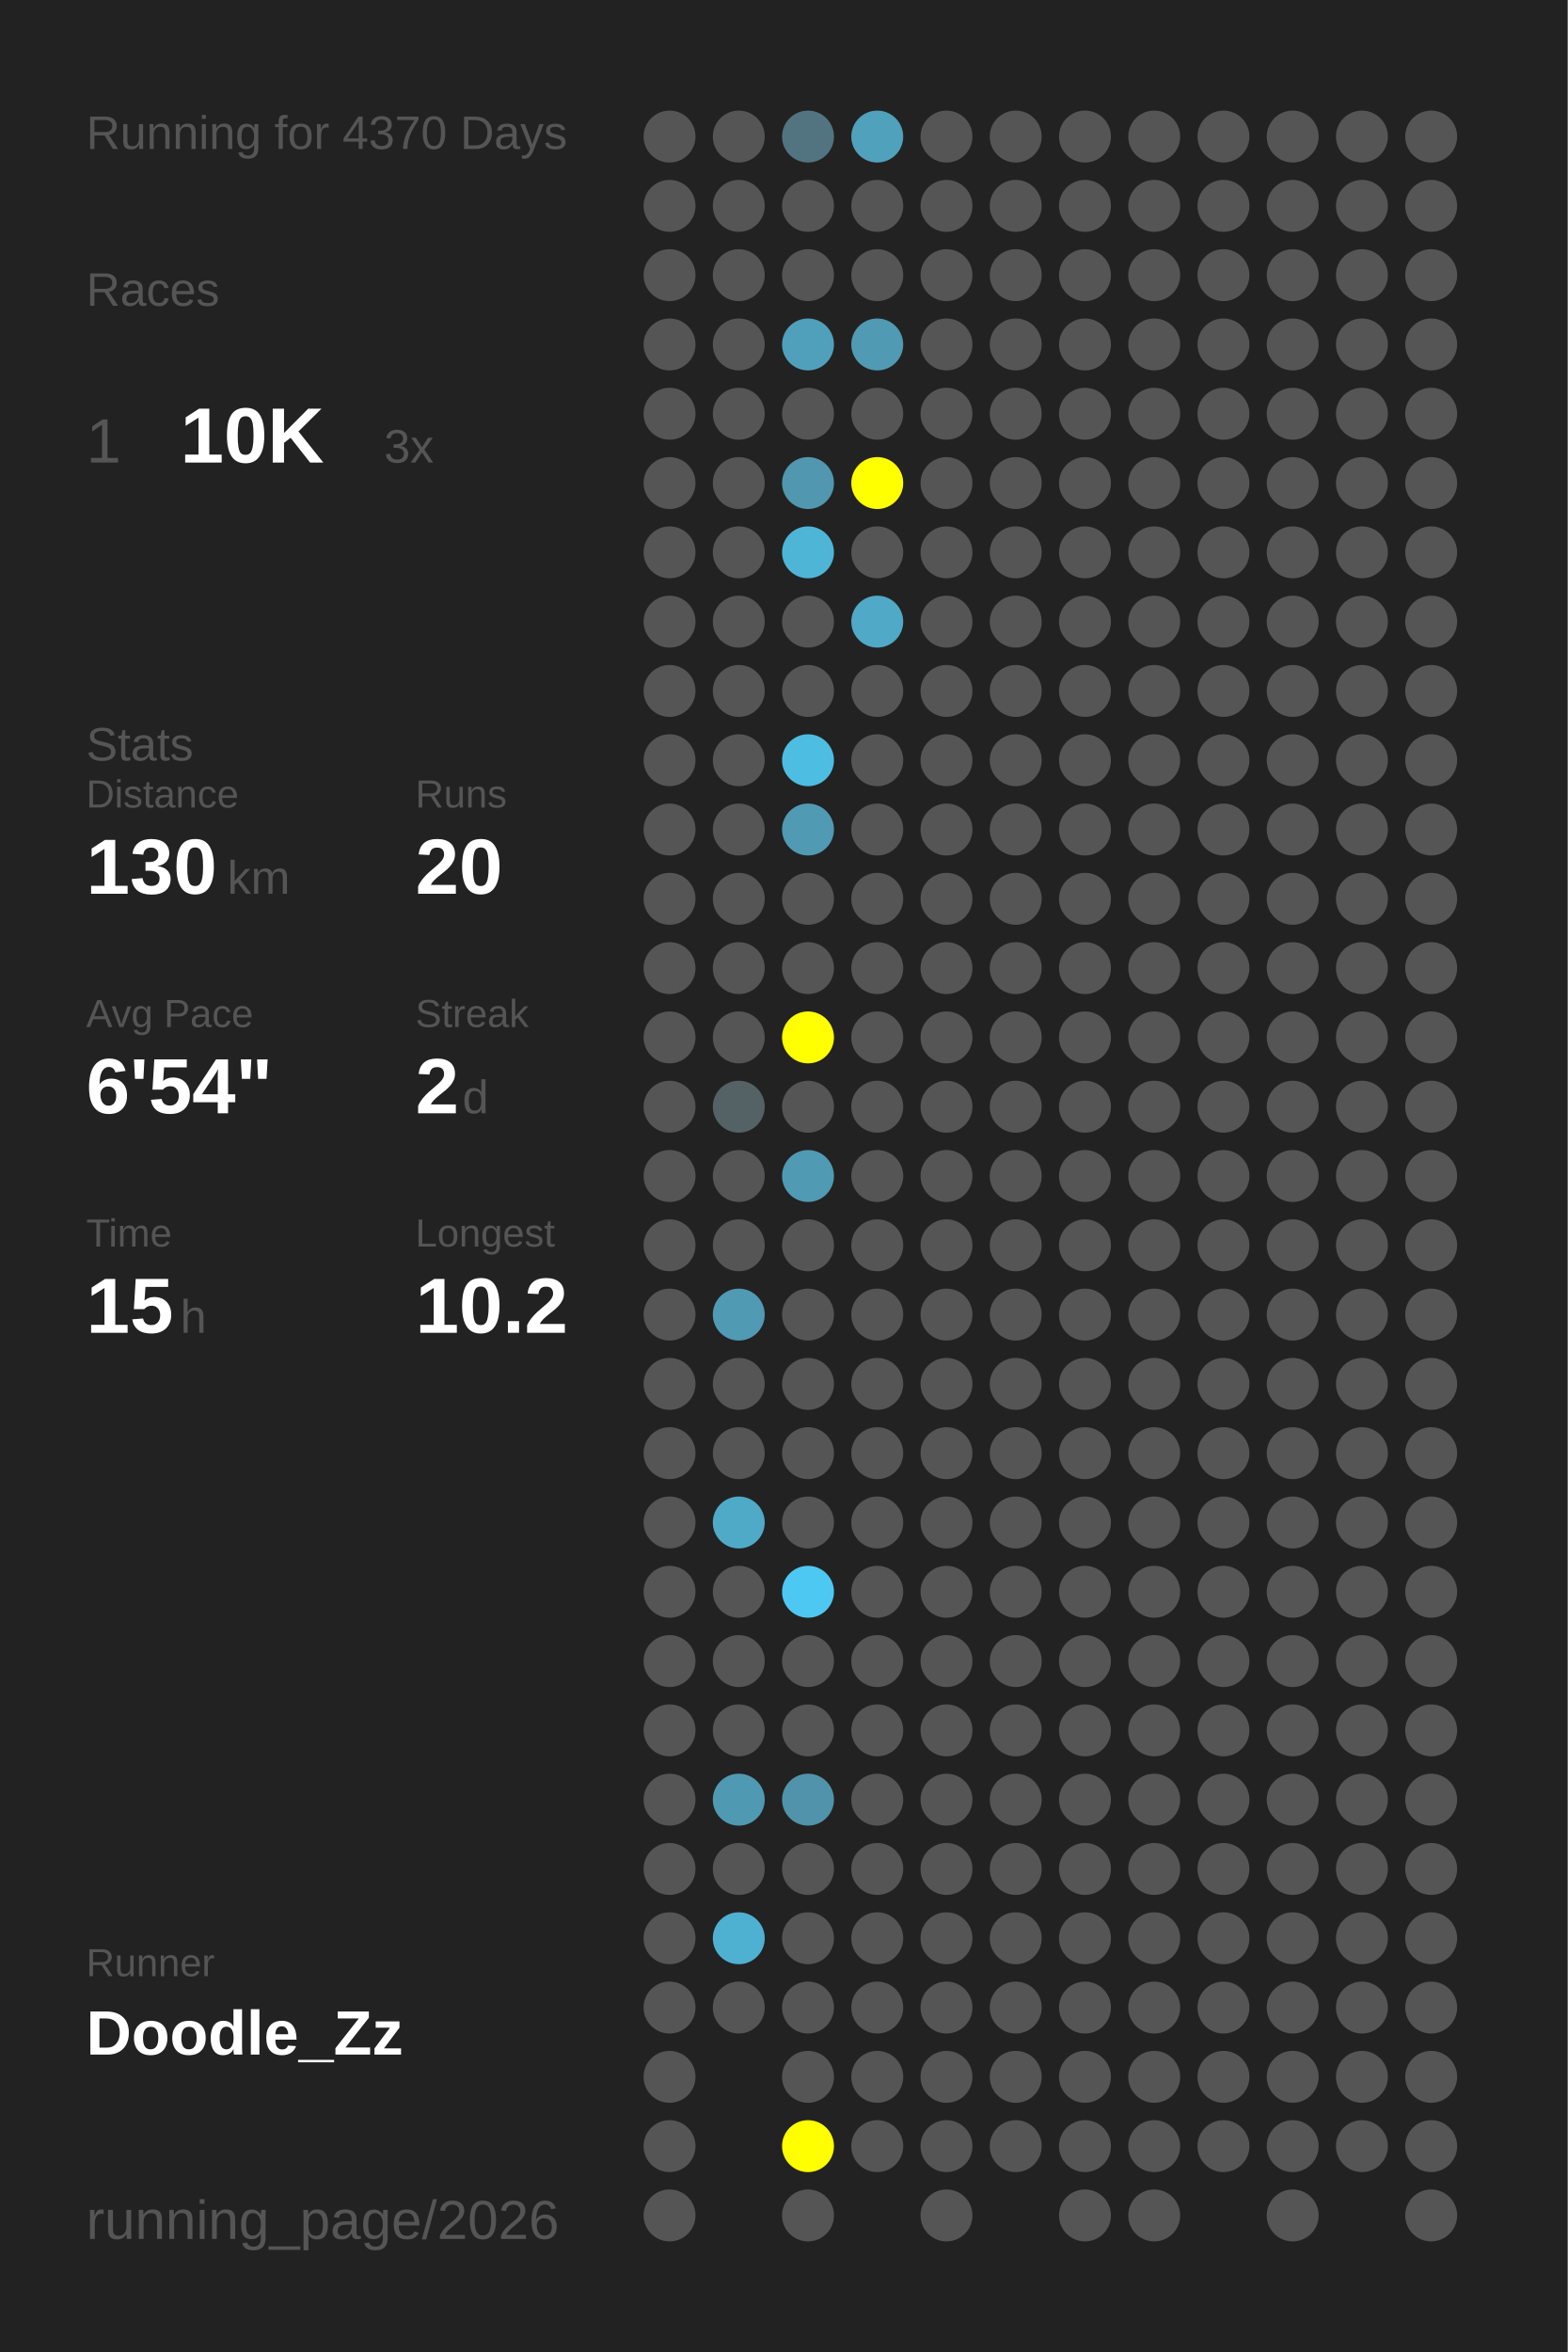
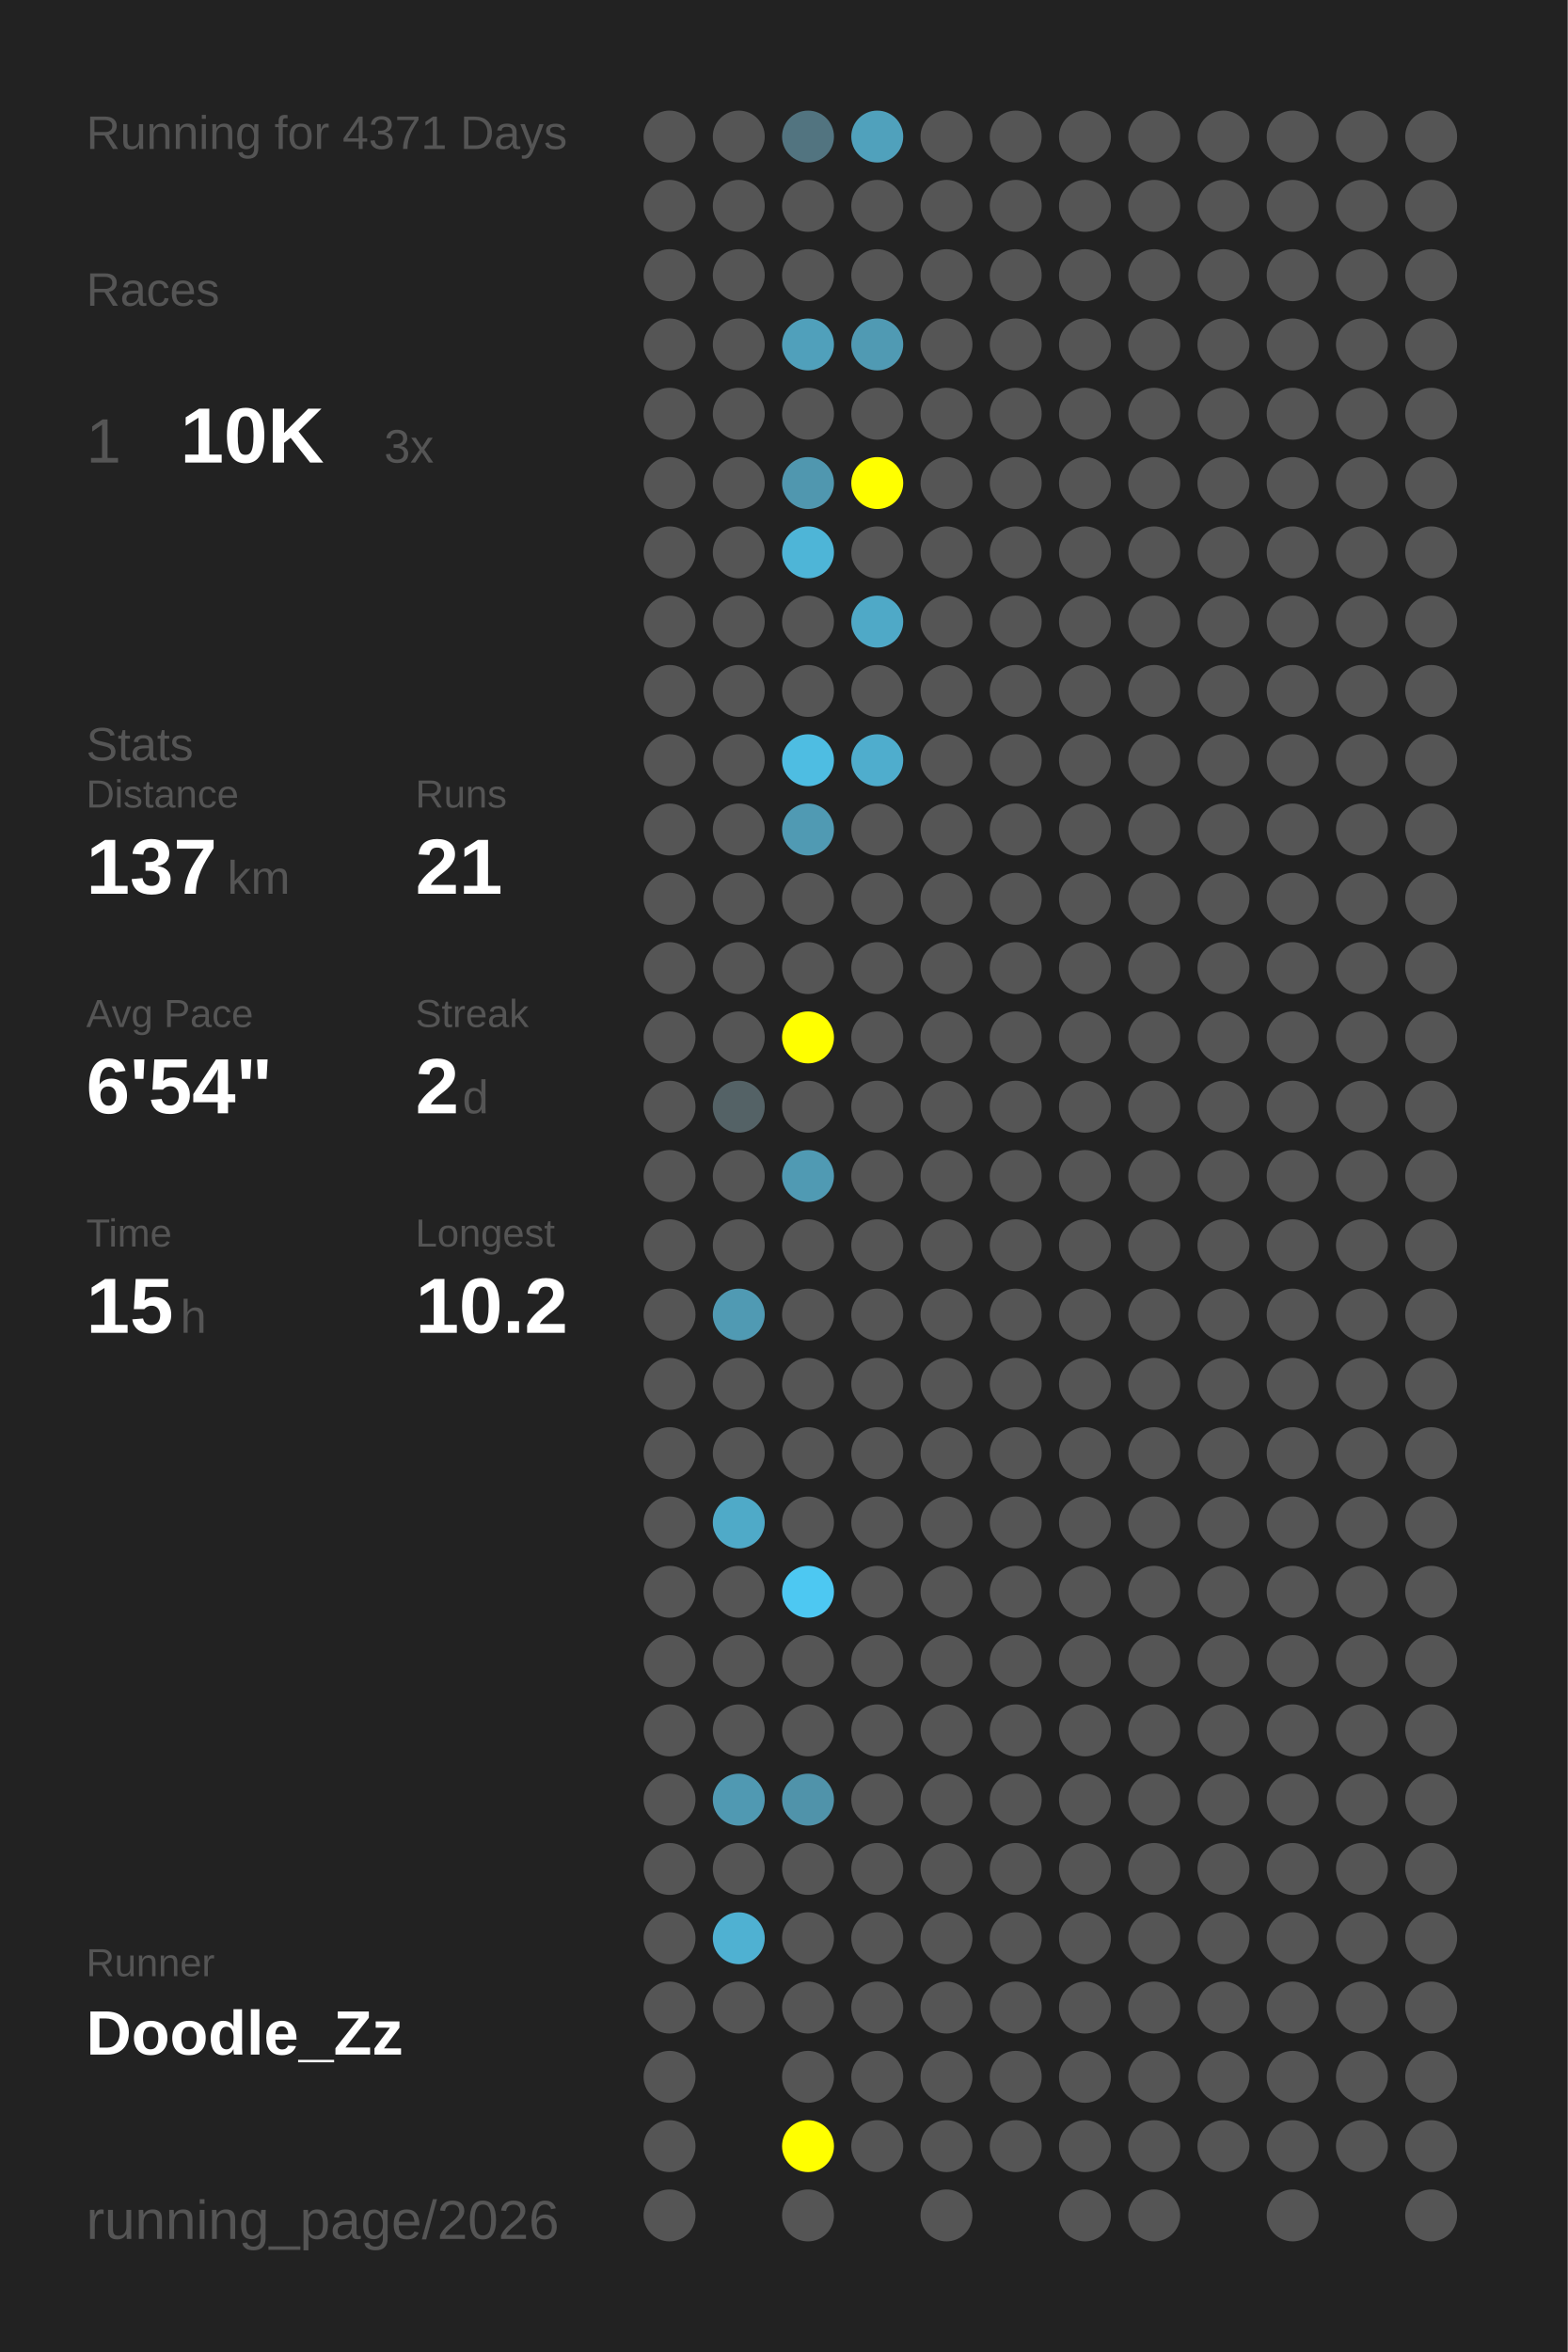
<svg xmlns="http://www.w3.org/2000/svg" baseProfile="full" height="300mm" version="1.1" viewBox="0,0,200,300" width="200mm">
  <defs />
  <rect fill="#222222" height="300" width="200" x="0" y="0" />
-   <text fill="#555555" style="font-size:6px; font-family:Arial;" x="11" y="19">Running for 4370 Days</text>
+   <text fill="#555555" style="font-size:6px; font-family:Arial;" x="11" y="19">Running for 4371 Days</text>
  <text fill="#555555" style="font-size:6px; font-family:Arial;" x="11" y="39">Races</text>
  <text fill="#555555" style="font-size:8px; font-family:Arial;" x="11" y="59">1</text>
  <text fill="#FFFFFF" style="font-size:10px; font-family:Arial; font-weight:bold;" x="23" y="59">10K</text>
  <text fill="#555555" style="font-size:6px; font-family:Arial;" x="49" y="59">3x</text>
  <text fill="#555555" style="font-size:6px; font-family:Arial;" x="11" y="97">Stats</text>
  <text fill="#555555" style="font-size:5px; font-family:Arial;" x="11" y="103">Distance</text>
-   <text fill="#FFFFFF" style="font-size:10px; font-family:Arial; font-weight:bold;" x="11" y="114">130</text>
+   <text fill="#FFFFFF" style="font-size:10px; font-family:Arial; font-weight:bold;" x="11" y="114">137</text>
  <text fill="#555555" style="font-size:6px; font-family:Arial;" x="29" y="114">km</text>
  <text fill="#555555" style="font-size:5px; font-family:Arial;" x="53" y="103">Runs</text>
-   <text fill="#FFFFFF" style="font-size:10px; font-family:Arial; font-weight:bold;" x="53" y="114">20</text>
+   <text fill="#FFFFFF" style="font-size:10px; font-family:Arial; font-weight:bold;" x="53" y="114">21</text>
  <text fill="#555555" style="font-size:5px; font-family:Arial;" x="11" y="131">Avg Pace</text>
  <text fill="#FFFFFF" style="font-size:10px; font-family:Arial; font-weight:bold;" x="11" y="142">6'54"</text>
  <text fill="#555555" style="font-size:5px; font-family:Arial;" x="53" y="131">Streak</text>
  <text fill="#FFFFFF" style="font-size:10px; font-family:Arial; font-weight:bold;" x="53" y="142">2</text>
  <text fill="#555555" style="font-size:6px; font-family:Arial;" x="59" y="142">d</text>
  <text fill="#555555" style="font-size:5px; font-family:Arial;" x="11" y="159">Time</text>
  <text fill="#FFFFFF" style="font-size:10px; font-family:Arial; font-weight:bold;" x="11" y="170">15</text>
  <text fill="#555555" style="font-size:6px; font-family:Arial;" x="23" y="170">h</text>
  <text fill="#555555" style="font-size:5px; font-family:Arial;" x="53" y="159">Longest</text>
  <text fill="#FFFFFF" style="font-size:10px; font-family:Arial; font-weight:bold;" x="53" y="170">10.2</text>
  <text fill="#555555" style="font-size:5px; font-family:Arial;" x="11" y="252.065">Runner</text>
  <text fill="#FFFFFF" style="font-size:8px; font-family:Arial; font-weight:bold;" x="11" y="262.065">Doodle_Zz</text>
  <text fill="#555555" style="font-size:7px; font-family:Arial;" x="11" y="285.581">running_page/2026</text>
  <circle cx="85.417" cy="17.419" fill="#555555" r="3.312" />
  <circle cx="85.417" cy="26.258" fill="#555555" r="3.312" />
  <circle cx="85.417" cy="35.097" fill="#555555" r="3.312" />
  <circle cx="85.417" cy="43.935" fill="#555555" r="3.312" />
  <circle cx="85.417" cy="52.774" fill="#555555" r="3.312" />
  <circle cx="85.417" cy="61.613" fill="#555555" r="3.312" />
  <circle cx="85.417" cy="70.452" fill="#555555" r="3.312" />
  <circle cx="85.417" cy="79.29" fill="#555555" r="3.312" />
  <circle cx="85.417" cy="88.129" fill="#555555" r="3.312" />
  <circle cx="85.417" cy="96.968" fill="#555555" r="3.312" />
  <circle cx="85.417" cy="105.806" fill="#555555" r="3.312" />
  <circle cx="85.417" cy="114.645" fill="#555555" r="3.312" />
  <circle cx="85.417" cy="123.484" fill="#555555" r="3.312" />
  <circle cx="85.417" cy="132.323" fill="#555555" r="3.312" />
  <circle cx="85.417" cy="141.161" fill="#555555" r="3.312" />
  <circle cx="85.417" cy="150" fill="#555555" r="3.312" />
  <circle cx="85.417" cy="158.839" fill="#555555" r="3.312" />
  <circle cx="85.417" cy="167.677" fill="#555555" r="3.312" />
  <circle cx="85.417" cy="176.516" fill="#555555" r="3.312" />
  <circle cx="85.417" cy="185.355" fill="#555555" r="3.312" />
  <circle cx="85.417" cy="194.194" fill="#555555" r="3.312" />
  <circle cx="85.417" cy="203.032" fill="#555555" r="3.312" />
  <circle cx="85.417" cy="211.871" fill="#555555" r="3.312" />
  <circle cx="85.417" cy="220.71" fill="#555555" r="3.312" />
  <circle cx="85.417" cy="229.548" fill="#555555" r="3.312" />
  <circle cx="85.417" cy="238.387" fill="#555555" r="3.312" />
  <circle cx="85.417" cy="247.226" fill="#555555" r="3.312" />
  <circle cx="85.417" cy="256.065" fill="#555555" r="3.312" />
  <circle cx="85.417" cy="264.903" fill="#555555" r="3.312" />
  <circle cx="85.417" cy="273.742" fill="#555555" r="3.312" />
  <circle cx="85.417" cy="282.581" fill="#555555" r="3.312" />
  <circle cx="94.25" cy="17.419" fill="#555555" r="3.312" />
  <circle cx="94.25" cy="26.258" fill="#555555" r="3.312" />
  <circle cx="94.25" cy="35.097" fill="#555555" r="3.312" />
  <circle cx="94.25" cy="43.935" fill="#555555" r="3.312" />
  <circle cx="94.25" cy="52.774" fill="#555555" r="3.312" />
  <circle cx="94.25" cy="61.613" fill="#555555" r="3.312" />
  <circle cx="94.25" cy="70.452" fill="#555555" r="3.312" />
  <circle cx="94.25" cy="79.29" fill="#555555" r="3.312" />
  <circle cx="94.25" cy="88.129" fill="#555555" r="3.312" />
  <circle cx="94.25" cy="96.968" fill="#555555" r="3.312" />
  <circle cx="94.25" cy="105.806" fill="#555555" r="3.312" />
  <circle cx="94.25" cy="114.645" fill="#555555" r="3.312" />
  <circle cx="94.25" cy="123.484" fill="#555555" r="3.312" />
  <circle cx="94.25" cy="132.323" fill="#555555" r="3.312" />
  <circle cx="94.25" cy="141.161" fill="#546266" r="3.312" />
  <circle cx="94.25" cy="150" fill="#555555" r="3.312" />
  <circle cx="94.25" cy="158.839" fill="#555555" r="3.312" />
  <circle cx="94.25" cy="167.677" fill="#509ab3" r="3.312" />
  <circle cx="94.25" cy="176.516" fill="#555555" r="3.312" />
  <circle cx="94.25" cy="185.355" fill="#555555" r="3.312" />
  <circle cx="94.25" cy="194.194" fill="#4faac8" r="3.312" />
  <circle cx="94.25" cy="203.032" fill="#555555" r="3.312" />
  <circle cx="94.25" cy="211.871" fill="#555555" r="3.312" />
  <circle cx="94.25" cy="220.71" fill="#555555" r="3.312" />
  <circle cx="94.25" cy="229.548" fill="#5099b2" r="3.312" />
  <circle cx="94.25" cy="238.387" fill="#555555" r="3.312" />
  <circle cx="94.25" cy="247.226" fill="#4fb1d2" r="3.312" />
  <circle cx="94.25" cy="256.065" fill="#555555" r="3.312" />
  <circle cx="103.083" cy="17.419" fill="#527480" r="3.312" />
  <circle cx="103.083" cy="26.258" fill="#555555" r="3.312" />
  <circle cx="103.083" cy="35.097" fill="#555555" r="3.312" />
  <circle cx="103.083" cy="43.935" fill="#50a0bb" r="3.312" />
  <circle cx="103.083" cy="52.774" fill="#555555" r="3.312" />
  <circle cx="103.083" cy="61.613" fill="#5097af" r="3.312" />
  <circle cx="103.083" cy="70.452" fill="#4eb5d7" r="3.312" />
  <circle cx="103.083" cy="79.29" fill="#555555" r="3.312" />
  <circle cx="103.083" cy="88.129" fill="#555555" r="3.312" />
  <circle cx="103.083" cy="96.968" fill="#4ebde2" r="3.312" />
  <circle cx="103.083" cy="105.806" fill="#509ab3" r="3.312" />
  <circle cx="103.083" cy="114.645" fill="#555555" r="3.312" />
  <circle cx="103.083" cy="123.484" fill="#555555" r="3.312" />
  <circle cx="103.083" cy="132.323" fill="#FFFF00" r="3.312" />
  <circle cx="103.083" cy="141.161" fill="#555555" r="3.312" />
  <circle cx="103.083" cy="150" fill="#509ab3" r="3.312" />
  <circle cx="103.083" cy="158.839" fill="#555555" r="3.312" />
  <circle cx="103.083" cy="167.677" fill="#555555" r="3.312" />
  <circle cx="103.083" cy="176.516" fill="#555555" r="3.312" />
  <circle cx="103.083" cy="185.355" fill="#555555" r="3.312" />
  <circle cx="103.083" cy="194.194" fill="#555555" r="3.312" />
  <circle cx="103.083" cy="203.032" fill="#4dc8f2" r="3.312" />
  <circle cx="103.083" cy="211.871" fill="#555555" r="3.312" />
  <circle cx="103.083" cy="220.71" fill="#555555" r="3.312" />
  <circle cx="103.083" cy="229.548" fill="#5093aa" r="3.312" />
  <circle cx="103.083" cy="238.387" fill="#555555" r="3.312" />
  <circle cx="103.083" cy="247.226" fill="#555555" r="3.312" />
  <circle cx="103.083" cy="256.065" fill="#555555" r="3.312" />
  <circle cx="103.083" cy="264.903" fill="#555555" r="3.312" />
  <circle cx="103.083" cy="273.742" fill="#FFFF00" r="3.312" />
  <circle cx="103.083" cy="282.581" fill="#555555" r="3.312" />
  <circle cx="111.917" cy="17.419" fill="#50a1bc" r="3.312" />
  <circle cx="111.917" cy="26.258" fill="#555555" r="3.312" />
  <circle cx="111.917" cy="35.097" fill="#555555" r="3.312" />
  <circle cx="111.917" cy="43.935" fill="#509ab3" r="3.312" />
  <circle cx="111.917" cy="52.774" fill="#555555" r="3.312" />
  <circle cx="111.917" cy="61.613" fill="#FFFF00" r="3.312" />
  <circle cx="111.917" cy="70.452" fill="#555555" r="3.312" />
  <circle cx="111.917" cy="79.29" fill="#4fa9c7" r="3.312" />
  <circle cx="111.917" cy="88.129" fill="#555555" r="3.312" />
-   <circle cx="111.917" cy="96.968" fill="#555555" r="3.312" />
+   <circle cx="111.917" cy="96.968" fill="#4fadcd" r="3.312" />
  <circle cx="111.917" cy="105.806" fill="#555555" r="3.312" />
  <circle cx="111.917" cy="114.645" fill="#555555" r="3.312" />
  <circle cx="111.917" cy="123.484" fill="#555555" r="3.312" />
  <circle cx="111.917" cy="132.323" fill="#555555" r="3.312" />
  <circle cx="111.917" cy="141.161" fill="#555555" r="3.312" />
  <circle cx="111.917" cy="150" fill="#555555" r="3.312" />
  <circle cx="111.917" cy="158.839" fill="#555555" r="3.312" />
  <circle cx="111.917" cy="167.677" fill="#555555" r="3.312" />
  <circle cx="111.917" cy="176.516" fill="#555555" r="3.312" />
  <circle cx="111.917" cy="185.355" fill="#555555" r="3.312" />
  <circle cx="111.917" cy="194.194" fill="#555555" r="3.312" />
  <circle cx="111.917" cy="203.032" fill="#555555" r="3.312" />
  <circle cx="111.917" cy="211.871" fill="#555555" r="3.312" />
  <circle cx="111.917" cy="220.71" fill="#555555" r="3.312" />
  <circle cx="111.917" cy="229.548" fill="#555555" r="3.312" />
  <circle cx="111.917" cy="238.387" fill="#555555" r="3.312" />
  <circle cx="111.917" cy="247.226" fill="#555555" r="3.312" />
  <circle cx="111.917" cy="256.065" fill="#555555" r="3.312" />
  <circle cx="111.917" cy="264.903" fill="#555555" r="3.312" />
  <circle cx="111.917" cy="273.742" fill="#555555" r="3.312" />
  <circle cx="120.75" cy="17.419" fill="#555555" r="3.312" />
  <circle cx="120.75" cy="26.258" fill="#555555" r="3.312" />
  <circle cx="120.75" cy="35.097" fill="#555555" r="3.312" />
  <circle cx="120.75" cy="43.935" fill="#555555" r="3.312" />
  <circle cx="120.75" cy="52.774" fill="#555555" r="3.312" />
  <circle cx="120.75" cy="61.613" fill="#555555" r="3.312" />
  <circle cx="120.75" cy="70.452" fill="#555555" r="3.312" />
  <circle cx="120.75" cy="79.29" fill="#555555" r="3.312" />
  <circle cx="120.75" cy="88.129" fill="#555555" r="3.312" />
  <circle cx="120.75" cy="96.968" fill="#555555" r="3.312" />
  <circle cx="120.75" cy="105.806" fill="#555555" r="3.312" />
  <circle cx="120.75" cy="114.645" fill="#555555" r="3.312" />
  <circle cx="120.75" cy="123.484" fill="#555555" r="3.312" />
  <circle cx="120.75" cy="132.323" fill="#555555" r="3.312" />
  <circle cx="120.75" cy="141.161" fill="#555555" r="3.312" />
  <circle cx="120.75" cy="150" fill="#555555" r="3.312" />
  <circle cx="120.75" cy="158.839" fill="#555555" r="3.312" />
  <circle cx="120.75" cy="167.677" fill="#555555" r="3.312" />
  <circle cx="120.75" cy="176.516" fill="#555555" r="3.312" />
  <circle cx="120.75" cy="185.355" fill="#555555" r="3.312" />
  <circle cx="120.75" cy="194.194" fill="#555555" r="3.312" />
  <circle cx="120.75" cy="203.032" fill="#555555" r="3.312" />
  <circle cx="120.75" cy="211.871" fill="#555555" r="3.312" />
  <circle cx="120.75" cy="220.71" fill="#555555" r="3.312" />
  <circle cx="120.75" cy="229.548" fill="#555555" r="3.312" />
  <circle cx="120.75" cy="238.387" fill="#555555" r="3.312" />
  <circle cx="120.75" cy="247.226" fill="#555555" r="3.312" />
  <circle cx="120.75" cy="256.065" fill="#555555" r="3.312" />
  <circle cx="120.75" cy="264.903" fill="#555555" r="3.312" />
  <circle cx="120.75" cy="273.742" fill="#555555" r="3.312" />
  <circle cx="120.75" cy="282.581" fill="#555555" r="3.312" />
  <circle cx="129.583" cy="17.419" fill="#555555" r="3.312" />
  <circle cx="129.583" cy="26.258" fill="#555555" r="3.312" />
  <circle cx="129.583" cy="35.097" fill="#555555" r="3.312" />
  <circle cx="129.583" cy="43.935" fill="#555555" r="3.312" />
  <circle cx="129.583" cy="52.774" fill="#555555" r="3.312" />
  <circle cx="129.583" cy="61.613" fill="#555555" r="3.312" />
  <circle cx="129.583" cy="70.452" fill="#555555" r="3.312" />
  <circle cx="129.583" cy="79.29" fill="#555555" r="3.312" />
  <circle cx="129.583" cy="88.129" fill="#555555" r="3.312" />
  <circle cx="129.583" cy="96.968" fill="#555555" r="3.312" />
  <circle cx="129.583" cy="105.806" fill="#555555" r="3.312" />
  <circle cx="129.583" cy="114.645" fill="#555555" r="3.312" />
  <circle cx="129.583" cy="123.484" fill="#555555" r="3.312" />
  <circle cx="129.583" cy="132.323" fill="#555555" r="3.312" />
  <circle cx="129.583" cy="141.161" fill="#555555" r="3.312" />
  <circle cx="129.583" cy="150" fill="#555555" r="3.312" />
  <circle cx="129.583" cy="158.839" fill="#555555" r="3.312" />
  <circle cx="129.583" cy="167.677" fill="#555555" r="3.312" />
  <circle cx="129.583" cy="176.516" fill="#555555" r="3.312" />
  <circle cx="129.583" cy="185.355" fill="#555555" r="3.312" />
  <circle cx="129.583" cy="194.194" fill="#555555" r="3.312" />
  <circle cx="129.583" cy="203.032" fill="#555555" r="3.312" />
  <circle cx="129.583" cy="211.871" fill="#555555" r="3.312" />
  <circle cx="129.583" cy="220.71" fill="#555555" r="3.312" />
  <circle cx="129.583" cy="229.548" fill="#555555" r="3.312" />
  <circle cx="129.583" cy="238.387" fill="#555555" r="3.312" />
  <circle cx="129.583" cy="247.226" fill="#555555" r="3.312" />
  <circle cx="129.583" cy="256.065" fill="#555555" r="3.312" />
  <circle cx="129.583" cy="264.903" fill="#555555" r="3.312" />
  <circle cx="129.583" cy="273.742" fill="#555555" r="3.312" />
  <circle cx="138.417" cy="17.419" fill="#555555" r="3.312" />
  <circle cx="138.417" cy="26.258" fill="#555555" r="3.312" />
  <circle cx="138.417" cy="35.097" fill="#555555" r="3.312" />
  <circle cx="138.417" cy="43.935" fill="#555555" r="3.312" />
  <circle cx="138.417" cy="52.774" fill="#555555" r="3.312" />
  <circle cx="138.417" cy="61.613" fill="#555555" r="3.312" />
  <circle cx="138.417" cy="70.452" fill="#555555" r="3.312" />
  <circle cx="138.417" cy="79.29" fill="#555555" r="3.312" />
  <circle cx="138.417" cy="88.129" fill="#555555" r="3.312" />
  <circle cx="138.417" cy="96.968" fill="#555555" r="3.312" />
  <circle cx="138.417" cy="105.806" fill="#555555" r="3.312" />
  <circle cx="138.417" cy="114.645" fill="#555555" r="3.312" />
  <circle cx="138.417" cy="123.484" fill="#555555" r="3.312" />
  <circle cx="138.417" cy="132.323" fill="#555555" r="3.312" />
  <circle cx="138.417" cy="141.161" fill="#555555" r="3.312" />
  <circle cx="138.417" cy="150" fill="#555555" r="3.312" />
  <circle cx="138.417" cy="158.839" fill="#555555" r="3.312" />
  <circle cx="138.417" cy="167.677" fill="#555555" r="3.312" />
  <circle cx="138.417" cy="176.516" fill="#555555" r="3.312" />
  <circle cx="138.417" cy="185.355" fill="#555555" r="3.312" />
  <circle cx="138.417" cy="194.194" fill="#555555" r="3.312" />
  <circle cx="138.417" cy="203.032" fill="#555555" r="3.312" />
  <circle cx="138.417" cy="211.871" fill="#555555" r="3.312" />
  <circle cx="138.417" cy="220.71" fill="#555555" r="3.312" />
  <circle cx="138.417" cy="229.548" fill="#555555" r="3.312" />
  <circle cx="138.417" cy="238.387" fill="#555555" r="3.312" />
  <circle cx="138.417" cy="247.226" fill="#555555" r="3.312" />
  <circle cx="138.417" cy="256.065" fill="#555555" r="3.312" />
  <circle cx="138.417" cy="264.903" fill="#555555" r="3.312" />
  <circle cx="138.417" cy="273.742" fill="#555555" r="3.312" />
  <circle cx="138.417" cy="282.581" fill="#555555" r="3.312" />
  <circle cx="147.25" cy="17.419" fill="#555555" r="3.312" />
  <circle cx="147.25" cy="26.258" fill="#555555" r="3.312" />
  <circle cx="147.25" cy="35.097" fill="#555555" r="3.312" />
  <circle cx="147.25" cy="43.935" fill="#555555" r="3.312" />
  <circle cx="147.25" cy="52.774" fill="#555555" r="3.312" />
  <circle cx="147.25" cy="61.613" fill="#555555" r="3.312" />
  <circle cx="147.25" cy="70.452" fill="#555555" r="3.312" />
  <circle cx="147.25" cy="79.29" fill="#555555" r="3.312" />
  <circle cx="147.25" cy="88.129" fill="#555555" r="3.312" />
  <circle cx="147.25" cy="96.968" fill="#555555" r="3.312" />
  <circle cx="147.25" cy="105.806" fill="#555555" r="3.312" />
  <circle cx="147.25" cy="114.645" fill="#555555" r="3.312" />
  <circle cx="147.25" cy="123.484" fill="#555555" r="3.312" />
  <circle cx="147.25" cy="132.323" fill="#555555" r="3.312" />
  <circle cx="147.25" cy="141.161" fill="#555555" r="3.312" />
  <circle cx="147.25" cy="150" fill="#555555" r="3.312" />
  <circle cx="147.25" cy="158.839" fill="#555555" r="3.312" />
  <circle cx="147.25" cy="167.677" fill="#555555" r="3.312" />
  <circle cx="147.25" cy="176.516" fill="#555555" r="3.312" />
  <circle cx="147.25" cy="185.355" fill="#555555" r="3.312" />
  <circle cx="147.25" cy="194.194" fill="#555555" r="3.312" />
  <circle cx="147.25" cy="203.032" fill="#555555" r="3.312" />
  <circle cx="147.25" cy="211.871" fill="#555555" r="3.312" />
  <circle cx="147.25" cy="220.71" fill="#555555" r="3.312" />
  <circle cx="147.25" cy="229.548" fill="#555555" r="3.312" />
  <circle cx="147.25" cy="238.387" fill="#555555" r="3.312" />
  <circle cx="147.25" cy="247.226" fill="#555555" r="3.312" />
  <circle cx="147.25" cy="256.065" fill="#555555" r="3.312" />
  <circle cx="147.25" cy="264.903" fill="#555555" r="3.312" />
  <circle cx="147.25" cy="273.742" fill="#555555" r="3.312" />
  <circle cx="147.25" cy="282.581" fill="#555555" r="3.312" />
  <circle cx="156.083" cy="17.419" fill="#555555" r="3.312" />
  <circle cx="156.083" cy="26.258" fill="#555555" r="3.312" />
  <circle cx="156.083" cy="35.097" fill="#555555" r="3.312" />
  <circle cx="156.083" cy="43.935" fill="#555555" r="3.312" />
  <circle cx="156.083" cy="52.774" fill="#555555" r="3.312" />
  <circle cx="156.083" cy="61.613" fill="#555555" r="3.312" />
  <circle cx="156.083" cy="70.452" fill="#555555" r="3.312" />
  <circle cx="156.083" cy="79.29" fill="#555555" r="3.312" />
  <circle cx="156.083" cy="88.129" fill="#555555" r="3.312" />
  <circle cx="156.083" cy="96.968" fill="#555555" r="3.312" />
  <circle cx="156.083" cy="105.806" fill="#555555" r="3.312" />
  <circle cx="156.083" cy="114.645" fill="#555555" r="3.312" />
  <circle cx="156.083" cy="123.484" fill="#555555" r="3.312" />
  <circle cx="156.083" cy="132.323" fill="#555555" r="3.312" />
  <circle cx="156.083" cy="141.161" fill="#555555" r="3.312" />
  <circle cx="156.083" cy="150" fill="#555555" r="3.312" />
  <circle cx="156.083" cy="158.839" fill="#555555" r="3.312" />
  <circle cx="156.083" cy="167.677" fill="#555555" r="3.312" />
  <circle cx="156.083" cy="176.516" fill="#555555" r="3.312" />
  <circle cx="156.083" cy="185.355" fill="#555555" r="3.312" />
  <circle cx="156.083" cy="194.194" fill="#555555" r="3.312" />
  <circle cx="156.083" cy="203.032" fill="#555555" r="3.312" />
  <circle cx="156.083" cy="211.871" fill="#555555" r="3.312" />
  <circle cx="156.083" cy="220.71" fill="#555555" r="3.312" />
  <circle cx="156.083" cy="229.548" fill="#555555" r="3.312" />
  <circle cx="156.083" cy="238.387" fill="#555555" r="3.312" />
  <circle cx="156.083" cy="247.226" fill="#555555" r="3.312" />
  <circle cx="156.083" cy="256.065" fill="#555555" r="3.312" />
  <circle cx="156.083" cy="264.903" fill="#555555" r="3.312" />
  <circle cx="156.083" cy="273.742" fill="#555555" r="3.312" />
  <circle cx="164.917" cy="17.419" fill="#555555" r="3.312" />
  <circle cx="164.917" cy="26.258" fill="#555555" r="3.312" />
  <circle cx="164.917" cy="35.097" fill="#555555" r="3.312" />
  <circle cx="164.917" cy="43.935" fill="#555555" r="3.312" />
  <circle cx="164.917" cy="52.774" fill="#555555" r="3.312" />
  <circle cx="164.917" cy="61.613" fill="#555555" r="3.312" />
  <circle cx="164.917" cy="70.452" fill="#555555" r="3.312" />
  <circle cx="164.917" cy="79.29" fill="#555555" r="3.312" />
  <circle cx="164.917" cy="88.129" fill="#555555" r="3.312" />
  <circle cx="164.917" cy="96.968" fill="#555555" r="3.312" />
  <circle cx="164.917" cy="105.806" fill="#555555" r="3.312" />
  <circle cx="164.917" cy="114.645" fill="#555555" r="3.312" />
  <circle cx="164.917" cy="123.484" fill="#555555" r="3.312" />
  <circle cx="164.917" cy="132.323" fill="#555555" r="3.312" />
  <circle cx="164.917" cy="141.161" fill="#555555" r="3.312" />
  <circle cx="164.917" cy="150" fill="#555555" r="3.312" />
  <circle cx="164.917" cy="158.839" fill="#555555" r="3.312" />
  <circle cx="164.917" cy="167.677" fill="#555555" r="3.312" />
  <circle cx="164.917" cy="176.516" fill="#555555" r="3.312" />
  <circle cx="164.917" cy="185.355" fill="#555555" r="3.312" />
  <circle cx="164.917" cy="194.194" fill="#555555" r="3.312" />
  <circle cx="164.917" cy="203.032" fill="#555555" r="3.312" />
  <circle cx="164.917" cy="211.871" fill="#555555" r="3.312" />
  <circle cx="164.917" cy="220.71" fill="#555555" r="3.312" />
  <circle cx="164.917" cy="229.548" fill="#555555" r="3.312" />
  <circle cx="164.917" cy="238.387" fill="#555555" r="3.312" />
  <circle cx="164.917" cy="247.226" fill="#555555" r="3.312" />
  <circle cx="164.917" cy="256.065" fill="#555555" r="3.312" />
  <circle cx="164.917" cy="264.903" fill="#555555" r="3.312" />
  <circle cx="164.917" cy="273.742" fill="#555555" r="3.312" />
  <circle cx="164.917" cy="282.581" fill="#555555" r="3.312" />
  <circle cx="173.75" cy="17.419" fill="#555555" r="3.312" />
  <circle cx="173.75" cy="26.258" fill="#555555" r="3.312" />
  <circle cx="173.75" cy="35.097" fill="#555555" r="3.312" />
  <circle cx="173.75" cy="43.935" fill="#555555" r="3.312" />
  <circle cx="173.75" cy="52.774" fill="#555555" r="3.312" />
  <circle cx="173.75" cy="61.613" fill="#555555" r="3.312" />
  <circle cx="173.75" cy="70.452" fill="#555555" r="3.312" />
  <circle cx="173.75" cy="79.29" fill="#555555" r="3.312" />
  <circle cx="173.75" cy="88.129" fill="#555555" r="3.312" />
  <circle cx="173.75" cy="96.968" fill="#555555" r="3.312" />
  <circle cx="173.75" cy="105.806" fill="#555555" r="3.312" />
  <circle cx="173.75" cy="114.645" fill="#555555" r="3.312" />
  <circle cx="173.75" cy="123.484" fill="#555555" r="3.312" />
  <circle cx="173.75" cy="132.323" fill="#555555" r="3.312" />
  <circle cx="173.75" cy="141.161" fill="#555555" r="3.312" />
  <circle cx="173.75" cy="150" fill="#555555" r="3.312" />
  <circle cx="173.75" cy="158.839" fill="#555555" r="3.312" />
  <circle cx="173.75" cy="167.677" fill="#555555" r="3.312" />
  <circle cx="173.75" cy="176.516" fill="#555555" r="3.312" />
  <circle cx="173.75" cy="185.355" fill="#555555" r="3.312" />
  <circle cx="173.75" cy="194.194" fill="#555555" r="3.312" />
  <circle cx="173.75" cy="203.032" fill="#555555" r="3.312" />
  <circle cx="173.75" cy="211.871" fill="#555555" r="3.312" />
  <circle cx="173.75" cy="220.71" fill="#555555" r="3.312" />
  <circle cx="173.75" cy="229.548" fill="#555555" r="3.312" />
  <circle cx="173.75" cy="238.387" fill="#555555" r="3.312" />
  <circle cx="173.75" cy="247.226" fill="#555555" r="3.312" />
  <circle cx="173.75" cy="256.065" fill="#555555" r="3.312" />
  <circle cx="173.75" cy="264.903" fill="#555555" r="3.312" />
  <circle cx="173.75" cy="273.742" fill="#555555" r="3.312" />
  <circle cx="182.583" cy="17.419" fill="#555555" r="3.312" />
  <circle cx="182.583" cy="26.258" fill="#555555" r="3.312" />
  <circle cx="182.583" cy="35.097" fill="#555555" r="3.312" />
  <circle cx="182.583" cy="43.935" fill="#555555" r="3.312" />
  <circle cx="182.583" cy="52.774" fill="#555555" r="3.312" />
  <circle cx="182.583" cy="61.613" fill="#555555" r="3.312" />
  <circle cx="182.583" cy="70.452" fill="#555555" r="3.312" />
  <circle cx="182.583" cy="79.29" fill="#555555" r="3.312" />
  <circle cx="182.583" cy="88.129" fill="#555555" r="3.312" />
  <circle cx="182.583" cy="96.968" fill="#555555" r="3.312" />
  <circle cx="182.583" cy="105.806" fill="#555555" r="3.312" />
  <circle cx="182.583" cy="114.645" fill="#555555" r="3.312" />
  <circle cx="182.583" cy="123.484" fill="#555555" r="3.312" />
  <circle cx="182.583" cy="132.323" fill="#555555" r="3.312" />
  <circle cx="182.583" cy="141.161" fill="#555555" r="3.312" />
  <circle cx="182.583" cy="150" fill="#555555" r="3.312" />
  <circle cx="182.583" cy="158.839" fill="#555555" r="3.312" />
  <circle cx="182.583" cy="167.677" fill="#555555" r="3.312" />
  <circle cx="182.583" cy="176.516" fill="#555555" r="3.312" />
  <circle cx="182.583" cy="185.355" fill="#555555" r="3.312" />
  <circle cx="182.583" cy="194.194" fill="#555555" r="3.312" />
  <circle cx="182.583" cy="203.032" fill="#555555" r="3.312" />
  <circle cx="182.583" cy="211.871" fill="#555555" r="3.312" />
  <circle cx="182.583" cy="220.71" fill="#555555" r="3.312" />
  <circle cx="182.583" cy="229.548" fill="#555555" r="3.312" />
  <circle cx="182.583" cy="238.387" fill="#555555" r="3.312" />
  <circle cx="182.583" cy="247.226" fill="#555555" r="3.312" />
  <circle cx="182.583" cy="256.065" fill="#555555" r="3.312" />
  <circle cx="182.583" cy="264.903" fill="#555555" r="3.312" />
  <circle cx="182.583" cy="273.742" fill="#555555" r="3.312" />
  <circle cx="182.583" cy="282.581" fill="#555555" r="3.312" />
</svg>
